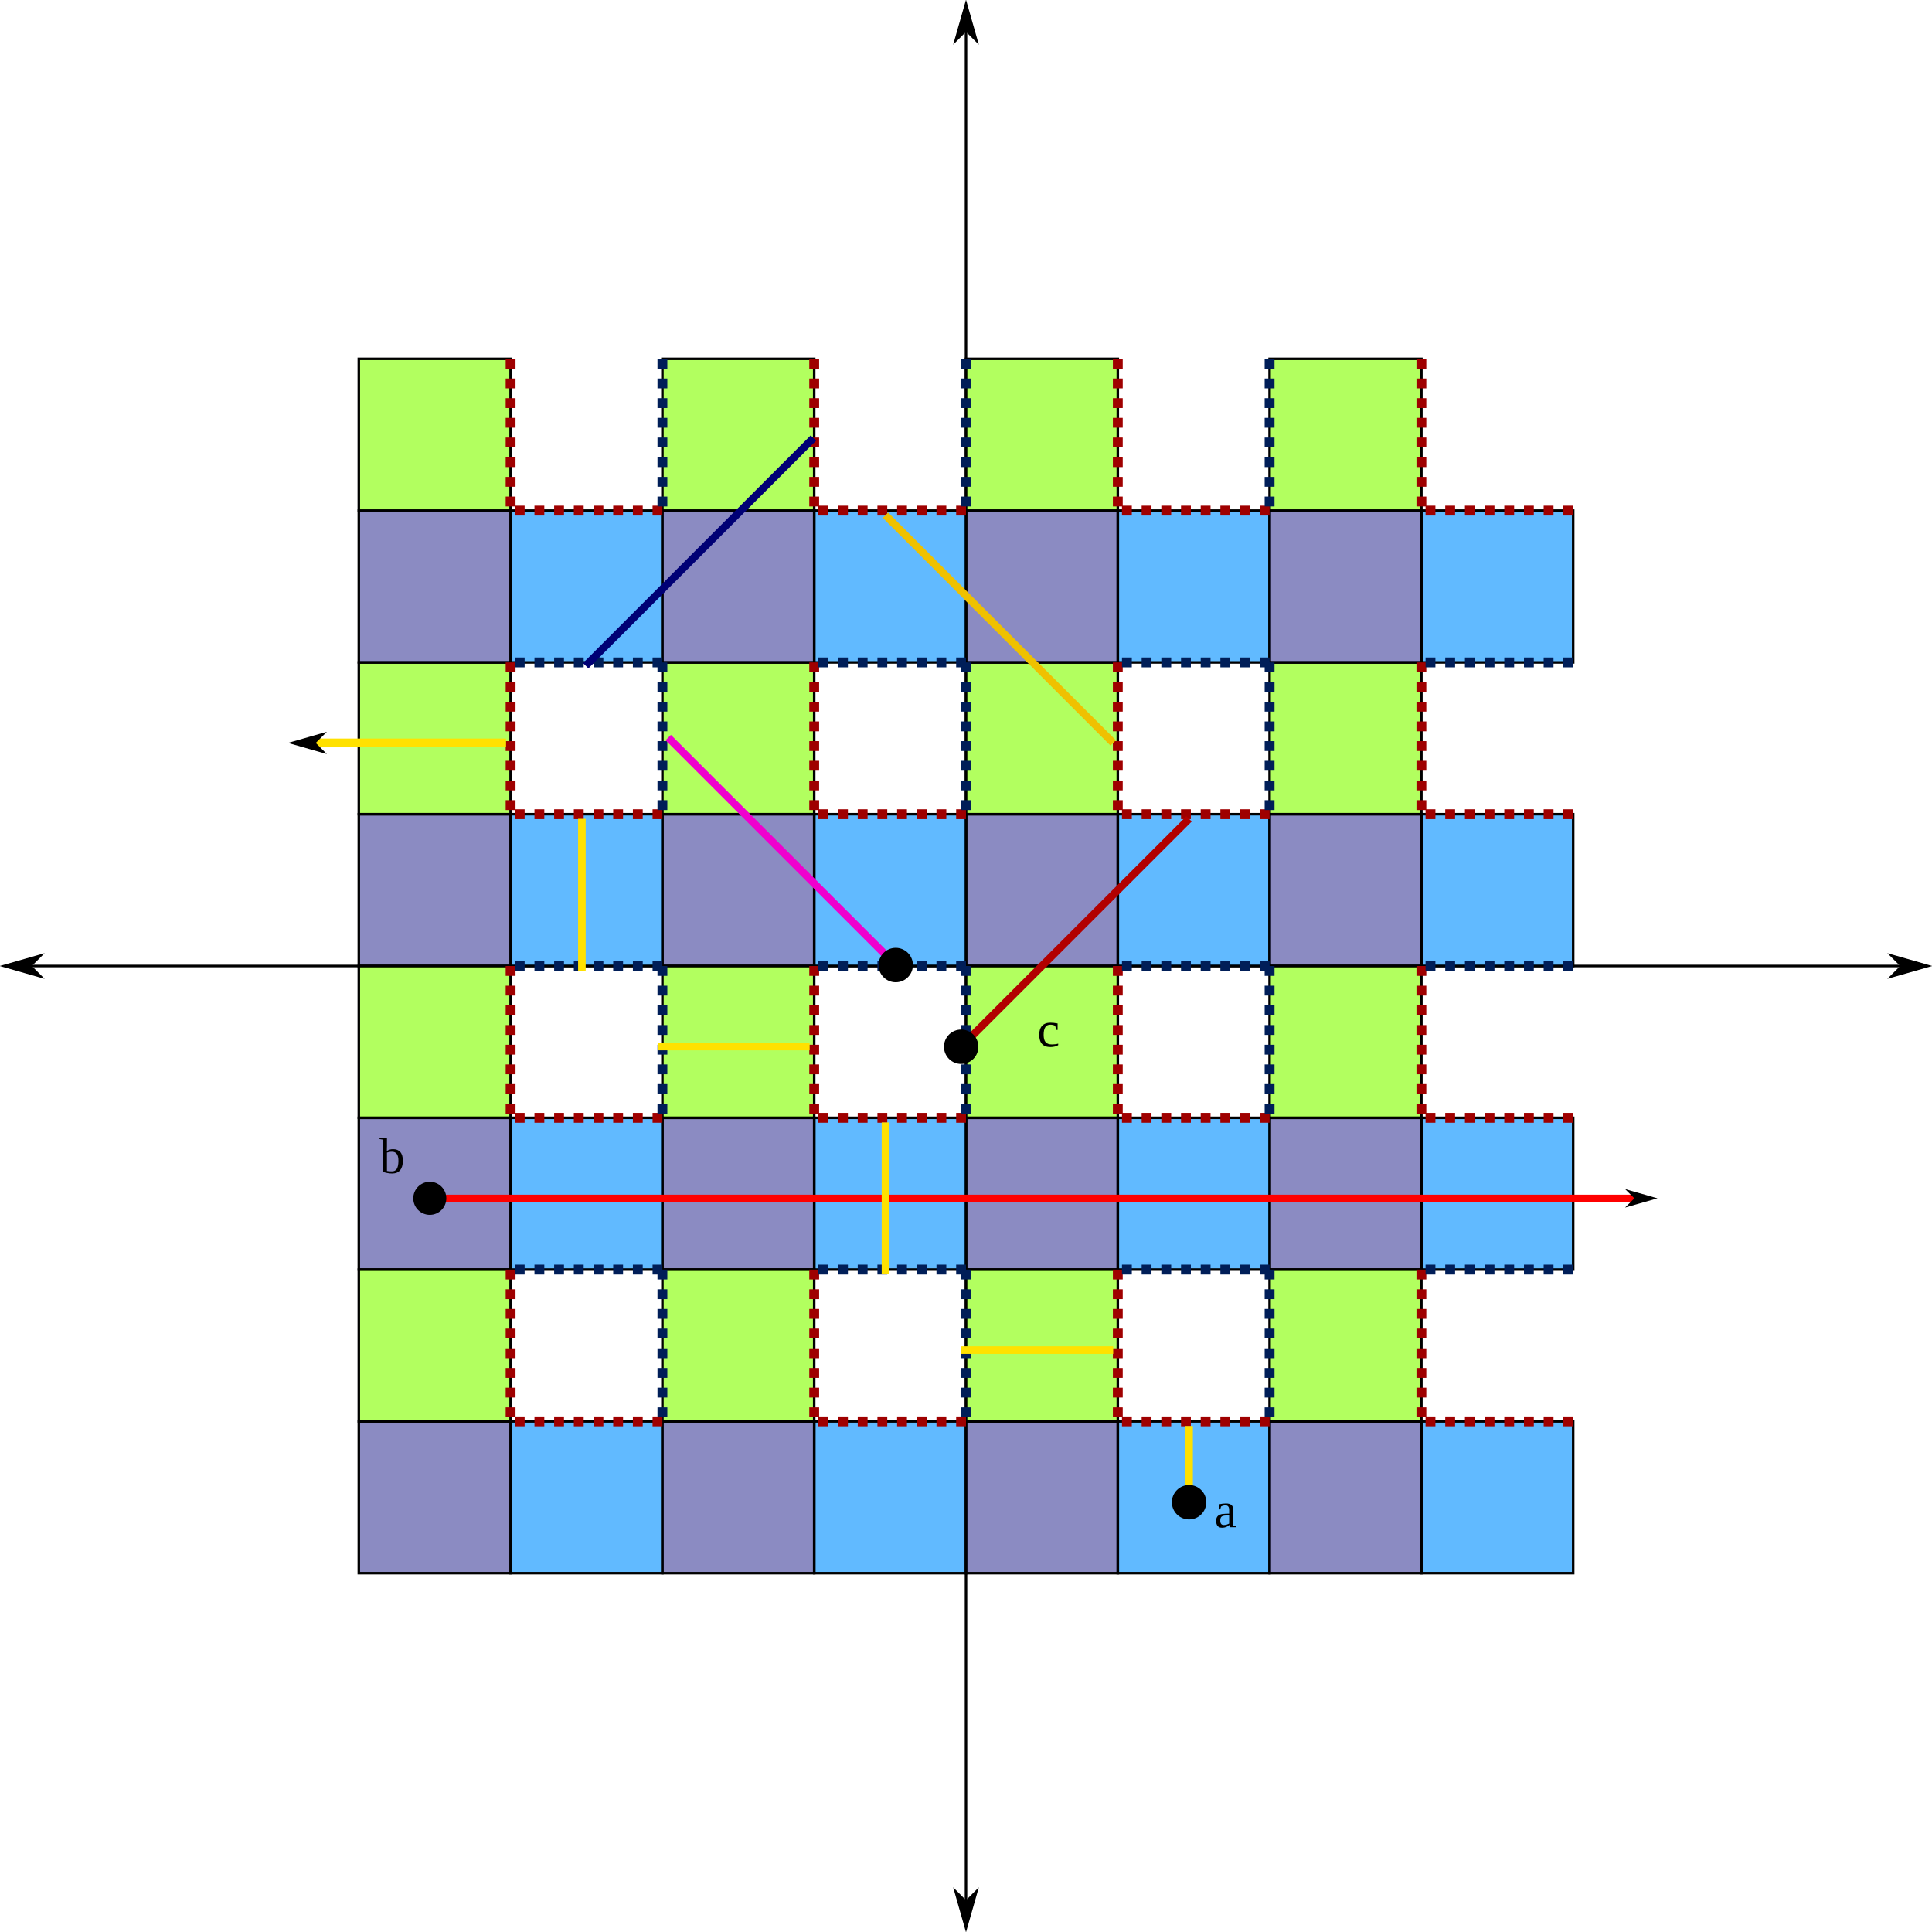
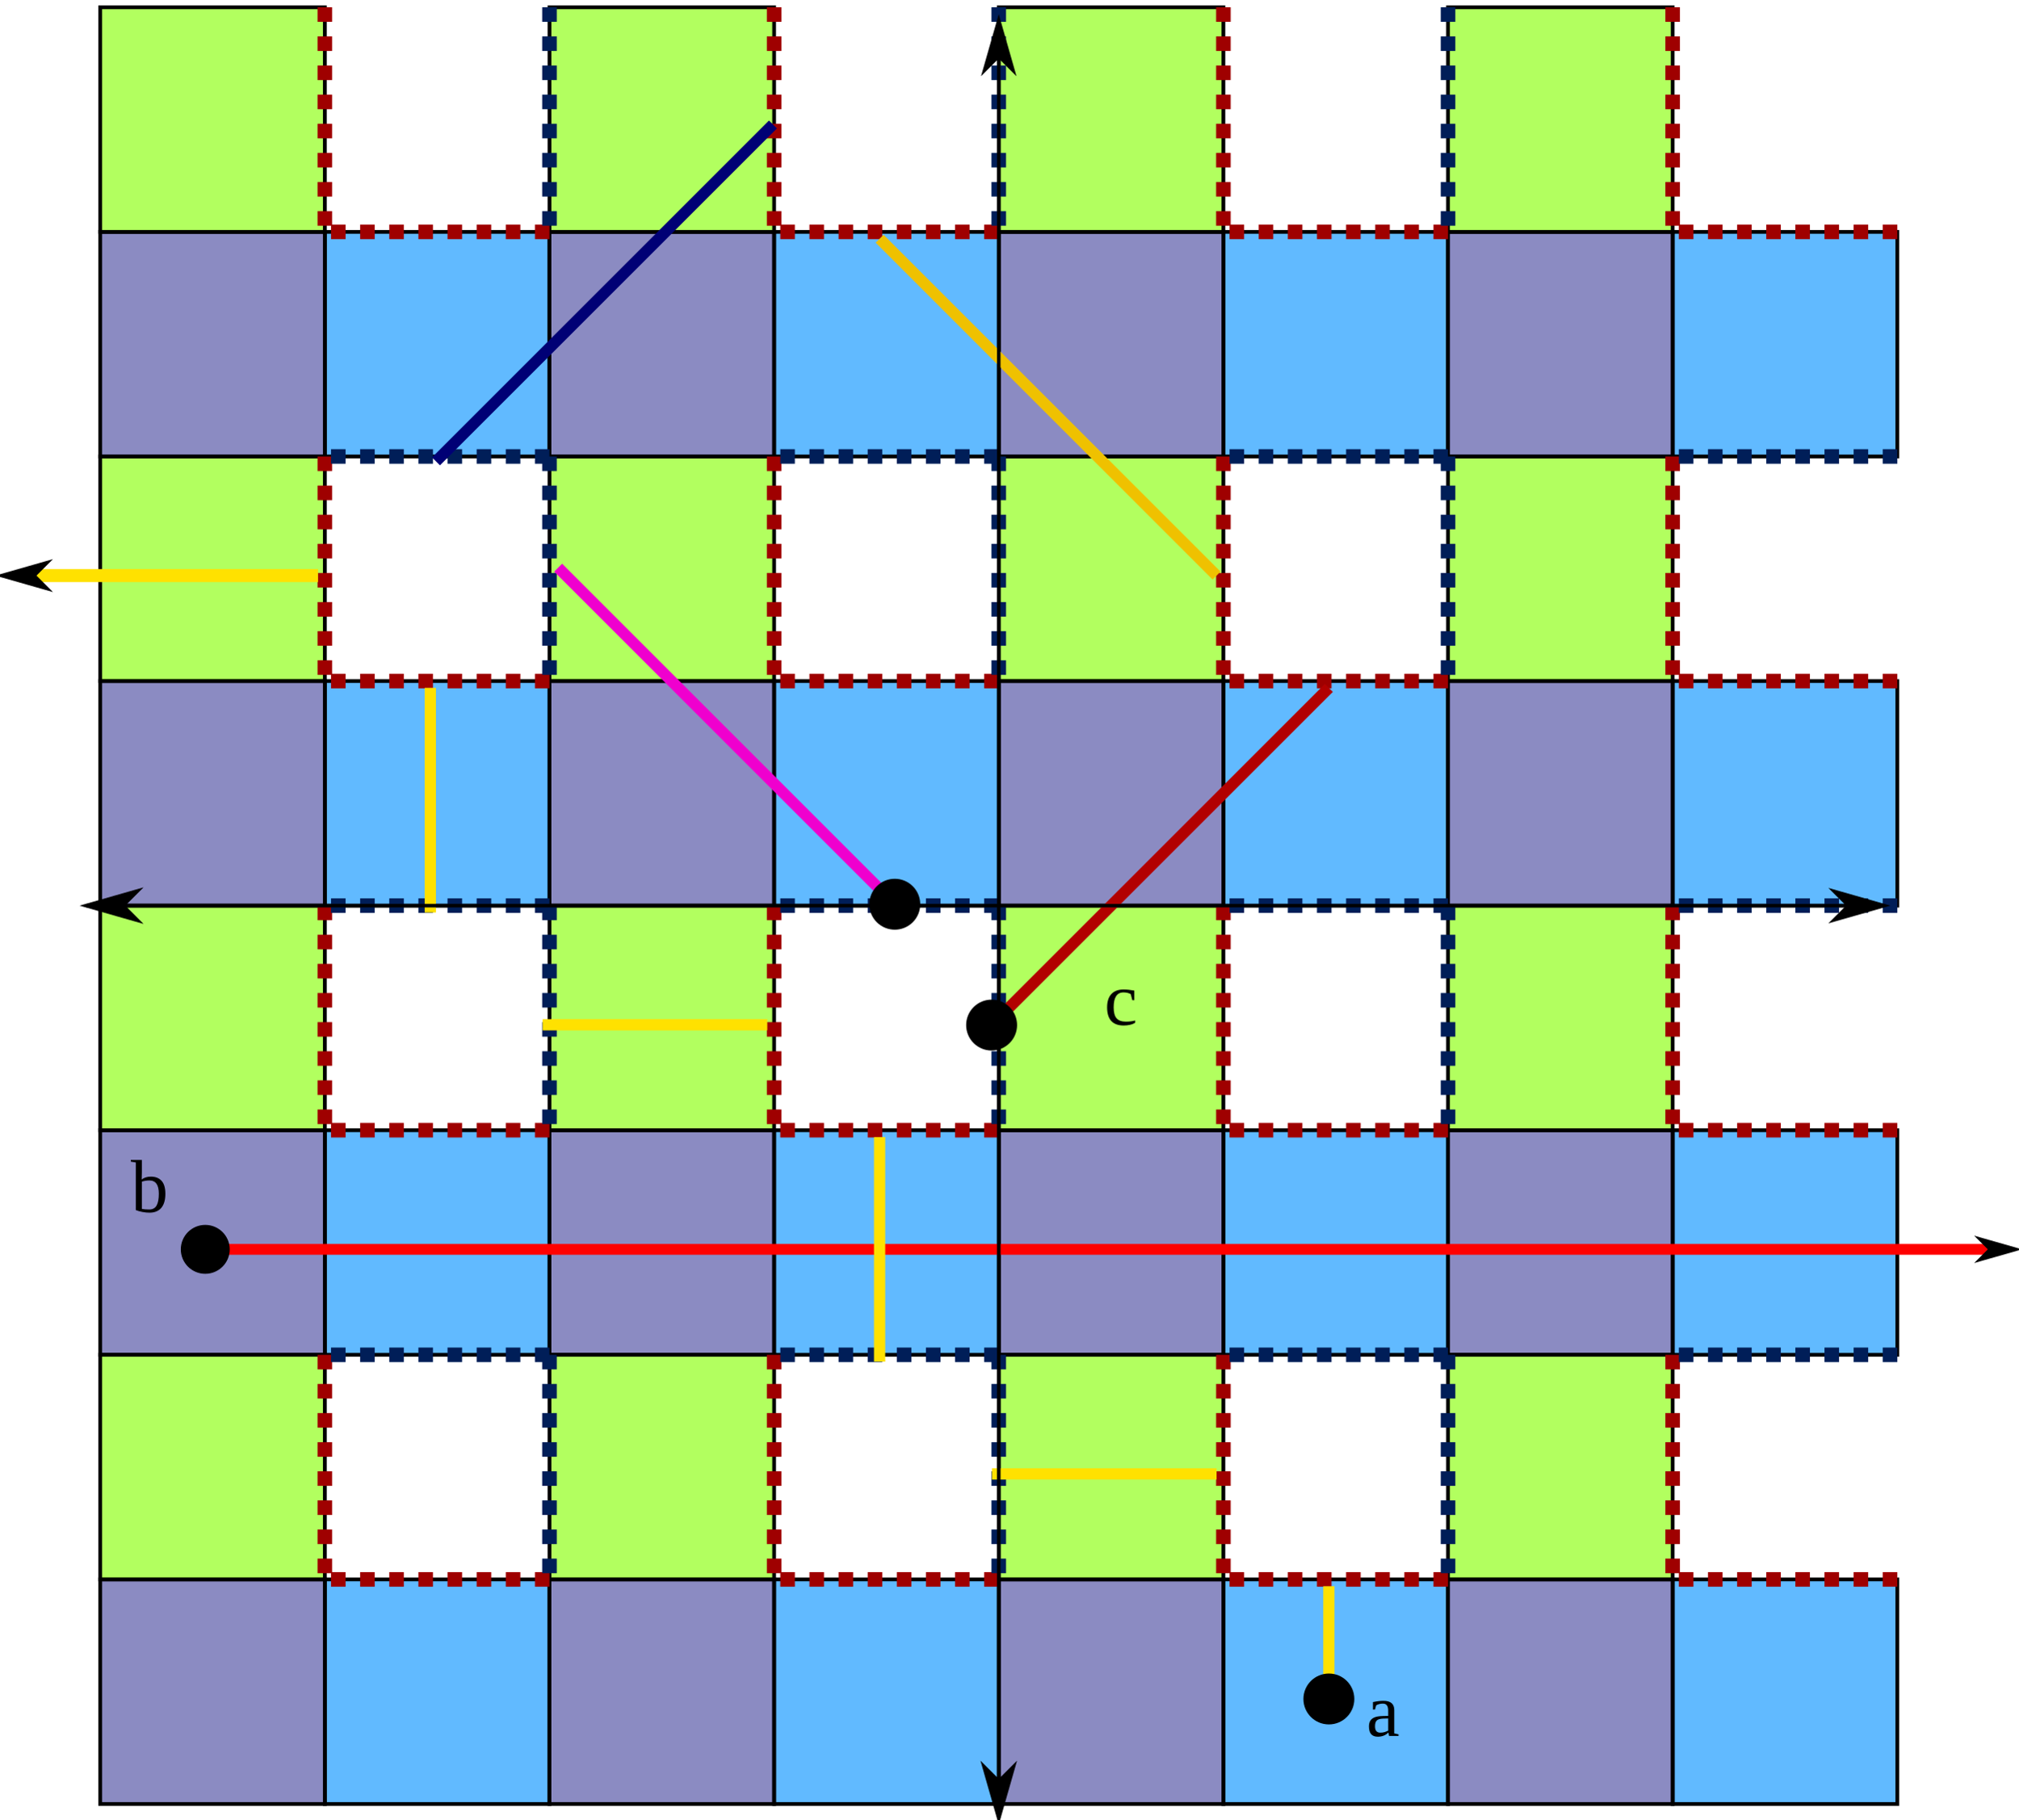
- <svg xmlns="http://www.w3.org/2000/svg" width="763.65" height="763.65" id="svg8580" version="1.1">
+ <svg xmlns="http://www.w3.org/2000/svg" width="539.044" height="486.076" id="svg8580" version="1.1">
  <defs id="defs8582">
-     <marker orient="auto" refY="0.0" refX="0.0" id="DotM" style="overflow:visible">
-       <path id="path6610" d="M -2.5,-1.0 C -2.5,1.76 -4.74,4.0 -7.5,4.0 C -10.26,4.0 -12.5,1.76 -12.5,-1.0 C -12.5,-3.76 -10.26,-6.0 -7.5,-6.0 C -4.74,-6.0 -2.5,-3.76 -2.5,-1.0 z " style="fill-rule:evenodd;stroke:#000000;stroke-width:1.0pt" transform="scale(0.4) translate(7.4, 1)" />
+     <marker orient="auto" refY="0" refX="0" id="DotM" style="overflow:visible">
+       <path id="path6610" d="m -2.5,-1 c 0,2.76 -2.24,5 -5,5 -2.76,0 -5,-2.24 -5,-5 0,-2.76 2.24,-5 5,-5 2.76,0 5,2.24 5,5 z" style="fill-rule:evenodd;stroke:#000000;stroke-width:1pt" transform="matrix(0.4,0,0,0.4,2.96,0.4)" />
    </marker>
-     <marker orient="auto" refY="0.0" refX="0.0" id="Arrow1Send" style="overflow:visible;">
-       <path id="path6561" d="M 0.0,0.0 L 5.0,-5.0 L -12.5,0.0 L 5.0,5.0 L 0.0,0.0 z " style="fill-rule:evenodd;stroke:#000000;stroke-width:1.0pt;" transform="scale(0.2) rotate(180) translate(6,0)" />
+     <marker orient="auto" refY="0" refX="0" id="Arrow1Send" style="overflow:visible">
+       <path id="path6561" d="M 0,0 5,-5 -12.5,0 5,5 0,0 z" style="fill-rule:evenodd;stroke:#000000;stroke-width:1pt" transform="matrix(-0.2,0,0,-0.2,-1.2,0)" />
    </marker>
    <marker orient="auto" refY="0" refX="0" id="Arrow1Lend" style="overflow:visible">
      <path id="path6549" d="M 0,0 5,-5 -12.5,0 5,5 0,0 z" style="fill-rule:evenodd;stroke:#000000;stroke-width:1pt" transform="matrix(-0.8,0,0,-0.8,-10,0)" />
    </marker>
    <marker orient="auto" refY="0" refX="0" id="marker8451" style="overflow:visible">
      <path id="path8453" d="M 0,0 5,-5 -12.5,0 5,5 0,0 z" style="fill-rule:evenodd;stroke:#000000;stroke-width:1pt" transform="matrix(-0.8,0,0,-0.8,-10,0)" />
    </marker>
    <marker orient="auto" refY="0" refX="0" id="marker8455" style="overflow:visible">
      <path id="path8457" d="M 0,0 5,-5 -12.5,0 5,5 0,0 z" style="fill-rule:evenodd;stroke:#000000;stroke-width:1pt" transform="matrix(-0.8,0,0,-0.8,-10,0)" />
    </marker>
    <marker orient="auto" refY="0" refX="0" id="marker8459" style="overflow:visible">
      <path id="path8461" d="M 0,0 5,-5 -12.5,0 5,5 0,0 z" style="fill-rule:evenodd;stroke:#000000;stroke-width:1pt" transform="matrix(-0.8,0,0,-0.8,-10,0)" />
    </marker>
  </defs>
-   <g id="layer1" transform="translate(-61.03216,-296.2515)">
-     <path style="fill:none;stroke:#000000;stroke-width:1px;stroke-linecap:butt;stroke-linejoin:miter;stroke-opacity:1;marker-end:url(#Arrow1Lend)" d="m 442.857,678.076 0,-380" id="path7621" />
-     <path id="path7813" d="m 442.857,678.076 380,0" style="fill:none;stroke:#000000;stroke-width:1px;stroke-linecap:butt;stroke-linejoin:miter;stroke-opacity:1;marker-end:url(#Arrow1Lend)" />
-     <path style="fill:none;stroke:#000000;stroke-width:1px;stroke-linecap:butt;stroke-linejoin:miter;stroke-opacity:1;marker-end:url(#Arrow1Lend)" d="m 442.857,678.076 0,380" id="path7815" />
-     <path style="fill:none;stroke:#000000;stroke-width:1px;stroke-linecap:butt;stroke-linejoin:miter;stroke-opacity:1;marker-end:url(#Arrow1Lend)" d="m 442.857,678.076 -380,0" id="path7817" />
+   <g id="layer1" transform="translate(-176.0958,-436.1315)">
    <path style="fill:#0090ff;fill-opacity:0.62;stroke:#000000;stroke-width:1px;stroke-linecap:butt;stroke-linejoin:miter;stroke-opacity:1" d="m 502.857,618.076 0,60 60,0 0,-60 z" id="path7819" />
    <path id="path7821" d="m 442.857,618.076 0,60 60,0 0,-60 z" style="fill:#3b3b99;fill-opacity:0.592;stroke:#000000;stroke-width:1px;stroke-linecap:butt;stroke-linejoin:miter;stroke-opacity:1" />
    <path style="fill:#85ff00;fill-opacity:0.627;stroke:#000000;stroke-width:1px;stroke-linecap:butt;stroke-linejoin:miter;stroke-opacity:1" d="m 442.857,558.076 0,60 60,0 0,-60 z" id="path7823" />
    <path id="path7825" d="m 622.857,618.076 0,60 60,0 0,-60 z" style="fill:#0090ff;fill-opacity:0.62;stroke:#000000;stroke-width:1px;stroke-linecap:butt;stroke-linejoin:miter;stroke-opacity:1" />
    <path style="fill:#3b3b99;fill-opacity:0.592;stroke:#000000;stroke-width:1px;stroke-linecap:butt;stroke-linejoin:miter;stroke-opacity:1" d="m 562.857,618.076 0,60 60,0 0,-60 z" id="path7827" />
    <path id="path7829" d="m 562.857,558.076 0,60 60,0 0,-60 z" style="fill:#85ff00;fill-opacity:0.627;stroke:#000000;stroke-width:1px;stroke-linecap:butt;stroke-linejoin:miter;stroke-opacity:1" />
    <path style="fill:#0090ff;fill-opacity:0.62;stroke:#000000;stroke-width:1px;stroke-linecap:butt;stroke-linejoin:miter;stroke-opacity:1" d="m 502.857,498.076 0,60 60,0 0,-60 z" id="path7831" />
    <path id="path7833" d="m 442.857,498.076 0,60 60,0 0,-60 z" style="fill:#3b3b99;fill-opacity:0.592;stroke:#000000;stroke-width:1px;stroke-linecap:butt;stroke-linejoin:miter;stroke-opacity:1" />
    <path style="fill:#85ff00;fill-opacity:0.627;stroke:#000000;stroke-width:1px;stroke-linecap:butt;stroke-linejoin:miter;stroke-opacity:1" d="m 442.857,438.076 0,60 60,0 0,-60 z" id="path7835" />
    <path id="path7837" d="m 382.857,618.076 0,60 60,0 0,-60 z" style="fill:#0090ff;fill-opacity:0.62;stroke:#000000;stroke-width:1px;stroke-linecap:butt;stroke-linejoin:miter;stroke-opacity:1" />
    <path style="fill:#3b3b99;fill-opacity:0.592;stroke:#000000;stroke-width:1px;stroke-linecap:butt;stroke-linejoin:miter;stroke-opacity:1" d="m 322.857,618.076 0,60 60,0 0,-60 z" id="path7839" />
    <path id="path7841" d="m 322.857,558.076 0,60 60,0 0,-60 z" style="fill:#85ff00;fill-opacity:0.627;stroke:#000000;stroke-width:1px;stroke-linecap:butt;stroke-linejoin:miter;stroke-opacity:1" />
    <path style="fill:#0090ff;fill-opacity:0.62;stroke:#000000;stroke-width:1px;stroke-linecap:butt;stroke-linejoin:miter;stroke-opacity:1" d="m 262.857,618.076 0,60 60,0 0,-60 z" id="path7843" />
    <path id="path7845" d="m 202.857,618.076 0,60 60,0 0,-60 z" style="fill:#3b3b99;fill-opacity:0.592;stroke:#000000;stroke-width:1px;stroke-linecap:butt;stroke-linejoin:miter;stroke-opacity:1" />
    <path style="fill:#85ff00;fill-opacity:0.627;stroke:#000000;stroke-width:1px;stroke-linecap:butt;stroke-linejoin:miter;stroke-opacity:1" d="m 202.857,558.076 0,60 60,0 0,-60 z" id="path7847" />
    <path id="path7849" d="m 262.857,498.076 0,60 60,0 0,-60 z" style="fill:#0090ff;fill-opacity:0.62;stroke:#000000;stroke-width:1px;stroke-linecap:butt;stroke-linejoin:miter;stroke-opacity:1" />
    <path style="fill:#3b3b99;fill-opacity:0.592;stroke:#000000;stroke-width:1px;stroke-linecap:butt;stroke-linejoin:miter;stroke-opacity:1" d="m 202.857,498.076 0,60 60,0 0,-60 z" id="path7851" />
    <path id="path7853" d="m 202.857,438.076 0,60 60,0 0,-60 z" style="fill:#85ff00;fill-opacity:0.627;stroke:#000000;stroke-width:1px;stroke-linecap:butt;stroke-linejoin:miter;stroke-opacity:1" />
    <path style="fill:#0090ff;fill-opacity:0.62;stroke:#000000;stroke-width:1px;stroke-linecap:butt;stroke-linejoin:miter;stroke-opacity:1" d="m 382.857,498.076 0,60 60,0 0,-60 z" id="path7855" />
    <path id="path7857" d="m 322.857,498.076 0,60 60,0 0,-60 z" style="fill:#3b3b99;fill-opacity:0.592;stroke:#000000;stroke-width:1px;stroke-linecap:butt;stroke-linejoin:miter;stroke-opacity:1" />
    <path style="fill:#85ff00;fill-opacity:0.627;stroke:#000000;stroke-width:1px;stroke-linecap:butt;stroke-linejoin:miter;stroke-opacity:1" d="m 322.857,438.076 0,60 60,0 0,-60 z" id="path7859" />
    <path id="path7861" d="m 622.857,498.076 0,60 60,0 0,-60 z" style="fill:#0090ff;fill-opacity:0.62;stroke:#000000;stroke-width:1px;stroke-linecap:butt;stroke-linejoin:miter;stroke-opacity:1" />
    <path style="fill:#3b3b99;fill-opacity:0.592;stroke:#000000;stroke-width:1px;stroke-linecap:butt;stroke-linejoin:miter;stroke-opacity:1" d="m 562.857,498.076 0,60 60,0 0,-60 z" id="path7863" />
    <path id="path7865" d="m 562.857,438.076 0,60 60,0 0,-60 z" style="fill:#85ff00;fill-opacity:0.627;stroke:#000000;stroke-width:1px;stroke-linecap:butt;stroke-linejoin:miter;stroke-opacity:1" />
    <path style="fill:#0090ff;fill-opacity:0.62;stroke:#000000;stroke-width:1px;stroke-linecap:butt;stroke-linejoin:miter;stroke-opacity:1" d="m 622.857,738.076 0,60 60,0 0,-60 z" id="path7867" />
    <path id="path7869" d="m 562.857,738.076 0,60 60,0 0,-60 z" style="fill:#3b3b99;fill-opacity:0.592;stroke:#000000;stroke-width:1px;stroke-linecap:butt;stroke-linejoin:miter;stroke-opacity:1" />
    <path style="fill:#85ff00;fill-opacity:0.627;stroke:#000000;stroke-width:1px;stroke-linecap:butt;stroke-linejoin:miter;stroke-opacity:1" d="m 562.857,678.076 0,60 60,0 0,-60 z" id="path7871" />
    <path id="path7879" d="m 502.857,738.076 0,60 60,0 0,-60 z" style="fill:#0090ff;fill-opacity:0.62;stroke:#000000;stroke-width:1px;stroke-linecap:butt;stroke-linejoin:miter;stroke-opacity:1" />
    <path style="fill:#3b3b99;fill-opacity:0.592;stroke:#000000;stroke-width:1px;stroke-linecap:butt;stroke-linejoin:miter;stroke-opacity:1" d="m 442.857,738.076 0,60 60,0 0,-60 z" id="path7881" />
    <path id="path7883" d="m 442.857,678.076 0,60 60,0 0,-60 z" style="fill:#85ff00;fill-opacity:0.627;stroke:#000000;stroke-width:1px;stroke-linecap:butt;stroke-linejoin:miter;stroke-opacity:1" />
    <path style="fill:#0090ff;fill-opacity:0.62;stroke:#000000;stroke-width:1px;stroke-linecap:butt;stroke-linejoin:miter;stroke-opacity:1" d="m 382.857,738.076 0,60 60,0 0,-60 z" id="path7885" />
    <path id="path7887" d="m 322.857,738.076 0,60 60,0 0,-60 z" style="fill:#3b3b99;fill-opacity:0.592;stroke:#000000;stroke-width:1px;stroke-linecap:butt;stroke-linejoin:miter;stroke-opacity:1" />
    <path style="fill:#85ff00;fill-opacity:0.627;stroke:#000000;stroke-width:1px;stroke-linecap:butt;stroke-linejoin:miter;stroke-opacity:1" d="m 322.857,678.076 0,60 60,0 0,-60 z" id="path7889" />
    <path id="path7891" d="m 262.857,738.076 0,60 60,0 0,-60 z" style="fill:#0090ff;fill-opacity:0.62;stroke:#000000;stroke-width:1px;stroke-linecap:butt;stroke-linejoin:miter;stroke-opacity:1" />
    <path style="fill:#3b3b99;fill-opacity:0.592;stroke:#000000;stroke-width:1px;stroke-linecap:butt;stroke-linejoin:miter;stroke-opacity:1" d="m 202.857,738.076 0,60 60,0 0,-60 z" id="path7893" />
    <path id="path7895" d="m 202.857,678.076 0,60 60,0 0,-60 z" style="fill:#85ff00;fill-opacity:0.627;stroke:#000000;stroke-width:1px;stroke-linecap:butt;stroke-linejoin:miter;stroke-opacity:1" />
    <path style="fill:#0090ff;fill-opacity:0.62;stroke:#000000;stroke-width:1px;stroke-linecap:butt;stroke-linejoin:miter;stroke-opacity:1" d="m 262.857,858.076 0,60 60,0 0,-60 z" id="path7897" />
    <path id="path7899" d="m 202.857,858.076 0,60 60,0 0,-60 z" style="fill:#3b3b99;fill-opacity:0.592;stroke:#000000;stroke-width:1px;stroke-linecap:butt;stroke-linejoin:miter;stroke-opacity:1" />
    <path style="fill:#85ff00;fill-opacity:0.627;stroke:#000000;stroke-width:1px;stroke-linecap:butt;stroke-linejoin:miter;stroke-opacity:1" d="m 202.857,798.076 0,60 60,0 0,-60 z" id="path7901" />
    <path id="path7903" d="m 382.857,858.076 0,60 60,0 0,-60 z" style="fill:#0090ff;fill-opacity:0.62;stroke:#000000;stroke-width:1px;stroke-linecap:butt;stroke-linejoin:miter;stroke-opacity:1" />
    <path style="fill:#3b3b99;fill-opacity:0.592;stroke:#000000;stroke-width:1px;stroke-linecap:butt;stroke-linejoin:miter;stroke-opacity:1" d="m 322.857,858.076 0,60 60,0 0,-60 z" id="path7905" />
    <path id="path7907" d="m 322.857,798.076 0,60 60,0 0,-60 z" style="fill:#85ff00;fill-opacity:0.627;stroke:#000000;stroke-width:1px;stroke-linecap:butt;stroke-linejoin:miter;stroke-opacity:1" />
    <path style="fill:#0090ff;fill-opacity:0.62;stroke:#000000;stroke-width:1px;stroke-linecap:butt;stroke-linejoin:miter;stroke-opacity:1" d="m 502.857,858.076 0,60 60,0 0,-60 z" id="path7909" />
    <path id="path7911" d="m 442.857,858.076 0,60 60,0 0,-60 z" style="fill:#3b3b99;fill-opacity:0.592;stroke:#000000;stroke-width:1px;stroke-linecap:butt;stroke-linejoin:miter;stroke-opacity:1" />
    <path style="fill:#85ff00;fill-opacity:0.627;stroke:#000000;stroke-width:1px;stroke-linecap:butt;stroke-linejoin:miter;stroke-opacity:1" d="m 442.857,798.076 0,60 60,0 0,-60 z" id="path7913" />
    <path id="path7915" d="m 622.857,858.076 0,60 60,0 0,-60 z" style="fill:#0090ff;fill-opacity:0.62;stroke:#000000;stroke-width:1px;stroke-linecap:butt;stroke-linejoin:miter;stroke-opacity:1" />
    <path style="fill:#3b3b99;fill-opacity:0.592;stroke:#000000;stroke-width:1px;stroke-linecap:butt;stroke-linejoin:miter;stroke-opacity:1" d="m 562.857,858.076 0,60 60,0 0,-60 z" id="path7917" />
    <path id="path7919" d="m 562.857,798.076 0,60 60,0 0,-60 z" style="fill:#85ff00;fill-opacity:0.627;stroke:#000000;stroke-width:1px;stroke-linecap:butt;stroke-linejoin:miter;stroke-opacity:1" />
    <path style="fill:none;stroke:#9f0000;stroke-width:3.89;stroke-linecap:butt;stroke-linejoin:miter;stroke-miterlimit:4;stroke-opacity:1;stroke-dasharray:3.89, 3.89;stroke-dashoffset:0" d="m 502.857,558.076 0,60" id="path8297" />
    <path id="path8299" d="m 622.857,558.076 0,60" style="fill:none;stroke:#9f0000;stroke-width:3.89;stroke-linecap:butt;stroke-linejoin:miter;stroke-miterlimit:4;stroke-opacity:1;stroke-dasharray:3.89, 3.89;stroke-dashoffset:0" />
    <path style="fill:none;stroke:#9f0000;stroke-width:3.89;stroke-linecap:butt;stroke-linejoin:miter;stroke-miterlimit:4;stroke-opacity:1;stroke-dasharray:3.89, 3.89;stroke-dashoffset:0" d="m 382.857,558.076 0,60" id="path8301" />
    <path id="path8303" d="m 262.857,558.076 0,60" style="fill:none;stroke:#9f0000;stroke-width:3.89;stroke-linecap:butt;stroke-linejoin:miter;stroke-miterlimit:4;stroke-opacity:1;stroke-dasharray:3.89, 3.89;stroke-dashoffset:0" />
    <path style="fill:none;stroke:#9f0000;stroke-width:3.89;stroke-linecap:butt;stroke-linejoin:miter;stroke-miterlimit:4;stroke-opacity:1;stroke-dasharray:3.89, 3.89;stroke-dashoffset:0" d="m 262.857,438.076 0,60" id="path8305" />
    <path id="path8307" d="m 382.857,438.076 0,60" style="fill:none;stroke:#9f0000;stroke-width:3.89;stroke-linecap:butt;stroke-linejoin:miter;stroke-miterlimit:4;stroke-opacity:1;stroke-dasharray:3.89, 3.89;stroke-dashoffset:0" />
    <path style="fill:none;stroke:#9f0000;stroke-width:3.89;stroke-linecap:butt;stroke-linejoin:miter;stroke-miterlimit:4;stroke-opacity:1;stroke-dasharray:3.89, 3.89;stroke-dashoffset:0" d="m 502.857,438.076 0,60" id="path8309" />
    <path id="path8311" d="m 622.857,438.076 0,60" style="fill:none;stroke:#9f0000;stroke-width:3.89;stroke-linecap:butt;stroke-linejoin:miter;stroke-miterlimit:4;stroke-opacity:1;stroke-dasharray:3.89, 3.89;stroke-dashoffset:0" />
    <path style="fill:none;stroke:#9f0000;stroke-width:3.89;stroke-linecap:butt;stroke-linejoin:miter;stroke-miterlimit:4;stroke-opacity:1;stroke-dasharray:3.89, 3.89;stroke-dashoffset:0" d="m 502.857,678.076 0,60" id="path8313" />
    <path id="path8315" d="m 622.857,678.076 0,60" style="fill:none;stroke:#9f0000;stroke-width:3.89;stroke-linecap:butt;stroke-linejoin:miter;stroke-miterlimit:4;stroke-opacity:1;stroke-dasharray:3.89, 3.89;stroke-dashoffset:0" />
    <path style="fill:none;stroke:#9f0000;stroke-width:3.89;stroke-linecap:butt;stroke-linejoin:miter;stroke-miterlimit:4;stroke-opacity:1;stroke-dasharray:3.89, 3.89;stroke-dashoffset:0" d="m 382.857,678.076 0,60" id="path8317" />
    <path id="path8319" d="m 262.857,678.076 0,60" style="fill:none;stroke:#9f0000;stroke-width:3.89;stroke-linecap:butt;stroke-linejoin:miter;stroke-miterlimit:4;stroke-opacity:1;stroke-dasharray:3.89, 3.89;stroke-dashoffset:0" />
    <path style="fill:none;stroke:#9f0000;stroke-width:3.89;stroke-linecap:butt;stroke-linejoin:miter;stroke-miterlimit:4;stroke-opacity:1;stroke-dasharray:3.89, 3.89;stroke-dashoffset:0" d="m 262.857,798.076 0,60" id="path8321" />
    <path id="path8323" d="m 382.857,798.076 0,60" style="fill:none;stroke:#9f0000;stroke-width:3.89;stroke-linecap:butt;stroke-linejoin:miter;stroke-miterlimit:4;stroke-opacity:1;stroke-dasharray:3.89, 3.89;stroke-dashoffset:0" />
    <path style="fill:none;stroke:#9f0000;stroke-width:3.89;stroke-linecap:butt;stroke-linejoin:miter;stroke-miterlimit:4;stroke-opacity:1;stroke-dasharray:3.89, 3.89;stroke-dashoffset:0" d="m 502.857,798.076 0,60" id="path8325" />
    <path id="path8327" d="m 622.857,798.076 0,60" style="fill:none;stroke:#9f0000;stroke-width:3.89;stroke-linecap:butt;stroke-linejoin:miter;stroke-miterlimit:4;stroke-opacity:1;stroke-dasharray:3.89, 3.89;stroke-dashoffset:0" />
    <path style="fill:none;stroke:#9f0000;stroke-width:3.89;stroke-linecap:butt;stroke-linejoin:miter;stroke-miterlimit:4;stroke-opacity:1;stroke-dasharray:3.89, 3.89;stroke-dashoffset:0" d="m 322.857,618.076 -60,0" id="path8329" />
    <path id="path8331" d="m 322.857,738.076 -60,0" style="fill:none;stroke:#9f0000;stroke-width:3.89;stroke-linecap:butt;stroke-linejoin:miter;stroke-miterlimit:4;stroke-opacity:1;stroke-dasharray:3.89, 3.89;stroke-dashoffset:0" />
    <path style="fill:none;stroke:#9f0000;stroke-width:3.89;stroke-linecap:butt;stroke-linejoin:miter;stroke-miterlimit:4;stroke-opacity:1;stroke-dasharray:3.89, 3.89;stroke-dashoffset:0" d="m 322.857,858.076 -60,0" id="path8333" />
    <path id="path8335" d="m 442.857,858.076 -60,0" style="fill:none;stroke:#9f0000;stroke-width:3.89;stroke-linecap:butt;stroke-linejoin:miter;stroke-miterlimit:4;stroke-opacity:1;stroke-dasharray:3.89, 3.89;stroke-dashoffset:0" />
    <path style="fill:none;stroke:#9f0000;stroke-width:3.89;stroke-linecap:butt;stroke-linejoin:miter;stroke-miterlimit:4;stroke-opacity:1;stroke-dasharray:3.89, 3.89;stroke-dashoffset:0" d="m 562.857,858.076 -60,0" id="path8337" />
    <path id="path8339" d="m 682.857,858.076 -60,0" style="fill:none;stroke:#9f0000;stroke-width:3.89;stroke-linecap:butt;stroke-linejoin:miter;stroke-miterlimit:4;stroke-opacity:1;stroke-dasharray:3.89, 3.89;stroke-dashoffset:0" />
    <path style="fill:none;stroke:#9f0000;stroke-width:3.89;stroke-linecap:butt;stroke-linejoin:miter;stroke-miterlimit:4;stroke-opacity:1;stroke-dasharray:3.89, 3.89;stroke-dashoffset:0" d="m 682.857,738.076 -60,0" id="path8341" />
    <path id="path8343" d="m 562.857,738.076 -60,0" style="fill:none;stroke:#9f0000;stroke-width:3.89;stroke-linecap:butt;stroke-linejoin:miter;stroke-miterlimit:4;stroke-opacity:1;stroke-dasharray:3.89, 3.89;stroke-dashoffset:0" />
    <path style="fill:none;stroke:#9f0000;stroke-width:3.89;stroke-linecap:butt;stroke-linejoin:miter;stroke-miterlimit:4;stroke-opacity:1;stroke-dasharray:3.89, 3.89;stroke-dashoffset:0" d="m 442.857,738.076 -60,0" id="path8345" />
    <path id="path8347" d="m 442.857,618.076 -60,0" style="fill:none;stroke:#9f0000;stroke-width:3.89;stroke-linecap:butt;stroke-linejoin:miter;stroke-miterlimit:4;stroke-opacity:1;stroke-dasharray:3.89, 3.89;stroke-dashoffset:0" />
    <path style="fill:none;stroke:#9f0000;stroke-width:3.89;stroke-linecap:butt;stroke-linejoin:miter;stroke-miterlimit:4;stroke-opacity:1;stroke-dasharray:3.89, 3.89;stroke-dashoffset:0" d="m 562.857,618.076 -60,0" id="path8349" />
    <path id="path8351" d="m 682.857,618.076 -60,0" style="fill:none;stroke:#9f0000;stroke-width:3.89;stroke-linecap:butt;stroke-linejoin:miter;stroke-miterlimit:4;stroke-opacity:1;stroke-dasharray:3.89, 3.89;stroke-dashoffset:0" />
    <path style="fill:none;stroke:#9f0000;stroke-width:3.89;stroke-linecap:butt;stroke-linejoin:miter;stroke-miterlimit:4;stroke-opacity:1;stroke-dasharray:3.89, 3.89;stroke-dashoffset:0" d="m 682.857,498.076 -60,0" id="path8353" />
    <path id="path8355" d="m 562.857,498.076 -60,0" style="fill:none;stroke:#9f0000;stroke-width:3.89;stroke-linecap:butt;stroke-linejoin:miter;stroke-miterlimit:4;stroke-opacity:1;stroke-dasharray:3.89, 3.89;stroke-dashoffset:0" />
    <path style="fill:none;stroke:#9f0000;stroke-width:3.89;stroke-linecap:butt;stroke-linejoin:miter;stroke-miterlimit:4;stroke-opacity:1;stroke-dasharray:3.89, 3.89;stroke-dashoffset:0" d="m 442.857,498.076 -60,0" id="path8357" />
    <path id="path8359" d="m 322.857,498.076 -60,0" style="fill:none;stroke:#9f0000;stroke-width:3.89;stroke-linecap:butt;stroke-linejoin:miter;stroke-miterlimit:4;stroke-opacity:1;stroke-dasharray:3.89, 3.89;stroke-dashoffset:0" />
    <g id="g8369" transform="translate(-818.7117,719.6653)">
      <path id="path8371" d="m 1141.569,-161.589 -60,0" style="fill:none;stroke:#001e58;stroke-width:3.89;stroke-linecap:butt;stroke-linejoin:miter;stroke-miterlimit:4;stroke-opacity:1;stroke-dasharray:3.89, 3.89;stroke-dashoffset:0" />
      <path id="path8373" d="m 1141.569,-161.589 0,60" style="fill:none;stroke:#001e58;stroke-width:3.89;stroke-linecap:butt;stroke-linejoin:miter;stroke-miterlimit:4;stroke-opacity:1;stroke-dasharray:3.89, 3.89;stroke-dashoffset:0" />
    </g>
    <g transform="translate(-698.7117,719.6653)" id="g8375">
      <path style="fill:none;stroke:#001e58;stroke-width:3.89;stroke-linecap:butt;stroke-linejoin:miter;stroke-miterlimit:4;stroke-opacity:1;stroke-dasharray:3.89, 3.89;stroke-dashoffset:0" d="m 1141.569,-161.589 -60,0" id="path8377" />
      <path style="fill:none;stroke:#001e58;stroke-width:3.89;stroke-linecap:butt;stroke-linejoin:miter;stroke-miterlimit:4;stroke-opacity:1;stroke-dasharray:3.89, 3.89;stroke-dashoffset:0" d="m 1141.569,-161.589 0,60" id="path8379" />
    </g>
    <g id="g8381" transform="translate(-578.7117,719.6653)">
      <path id="path8383" d="m 1141.569,-161.589 -60,0" style="fill:none;stroke:#001e58;stroke-width:3.89;stroke-linecap:butt;stroke-linejoin:miter;stroke-miterlimit:4;stroke-opacity:1;stroke-dasharray:3.89, 3.89;stroke-dashoffset:0" />
      <path id="path8385" d="m 1141.569,-161.589 0,60" style="fill:none;stroke:#001e58;stroke-width:3.89;stroke-linecap:butt;stroke-linejoin:miter;stroke-miterlimit:4;stroke-opacity:1;stroke-dasharray:3.89, 3.89;stroke-dashoffset:0" />
    </g>
    <g transform="translate(-578.7117,839.6653)" id="g8387">
      <path style="fill:none;stroke:#001e58;stroke-width:3.89;stroke-linecap:butt;stroke-linejoin:miter;stroke-miterlimit:4;stroke-opacity:1;stroke-dasharray:3.89, 3.89;stroke-dashoffset:0" d="m 1141.569,-161.589 -60,0" id="path8389" />
      <path style="fill:none;stroke:#001e58;stroke-width:3.89;stroke-linecap:butt;stroke-linejoin:miter;stroke-miterlimit:4;stroke-opacity:1;stroke-dasharray:3.89, 3.89;stroke-dashoffset:0" d="m 1141.569,-161.589 0,60" id="path8391" />
    </g>
    <g id="g8393" transform="translate(-698.7117,839.6653)">
      <path id="path8395" d="m 1141.569,-161.589 -60,0" style="fill:none;stroke:#001e58;stroke-width:3.89;stroke-linecap:butt;stroke-linejoin:miter;stroke-miterlimit:4;stroke-opacity:1;stroke-dasharray:3.89, 3.89;stroke-dashoffset:0" />
      <path id="path8397" d="m 1141.569,-161.589 0,60" style="fill:none;stroke:#001e58;stroke-width:3.89;stroke-linecap:butt;stroke-linejoin:miter;stroke-miterlimit:4;stroke-opacity:1;stroke-dasharray:3.89, 3.89;stroke-dashoffset:0" />
    </g>
    <g transform="translate(-818.7117,839.6653)" id="g8399">
      <path style="fill:none;stroke:#001e58;stroke-width:3.89;stroke-linecap:butt;stroke-linejoin:miter;stroke-miterlimit:4;stroke-opacity:1;stroke-dasharray:3.89, 3.89;stroke-dashoffset:0" d="m 1141.569,-161.589 -60,0" id="path8401" />
      <path style="fill:none;stroke:#001e58;stroke-width:3.89;stroke-linecap:butt;stroke-linejoin:miter;stroke-miterlimit:4;stroke-opacity:1;stroke-dasharray:3.89, 3.89;stroke-dashoffset:0" d="m 1141.569,-161.589 0,60" id="path8403" />
    </g>
    <g id="g8405" transform="translate(-818.7117,959.6653)">
      <path id="path8407" d="m 1141.569,-161.589 -60,0" style="fill:none;stroke:#001e58;stroke-width:3.89;stroke-linecap:butt;stroke-linejoin:miter;stroke-miterlimit:4;stroke-opacity:1;stroke-dasharray:3.89, 3.89;stroke-dashoffset:0" />
      <path id="path8409" d="m 1141.569,-161.589 0,60" style="fill:none;stroke:#001e58;stroke-width:3.89;stroke-linecap:butt;stroke-linejoin:miter;stroke-miterlimit:4;stroke-opacity:1;stroke-dasharray:3.89, 3.89;stroke-dashoffset:0" />
    </g>
    <g transform="translate(-698.7117,959.6653)" id="g8411">
      <path style="fill:none;stroke:#001e58;stroke-width:3.89;stroke-linecap:butt;stroke-linejoin:miter;stroke-miterlimit:4;stroke-opacity:1;stroke-dasharray:3.89, 3.89;stroke-dashoffset:0" d="m 1141.569,-161.589 -60,0" id="path8413" />
      <path style="fill:none;stroke:#001e58;stroke-width:3.89;stroke-linecap:butt;stroke-linejoin:miter;stroke-miterlimit:4;stroke-opacity:1;stroke-dasharray:3.89, 3.89;stroke-dashoffset:0" d="m 1141.569,-161.589 0,60" id="path8415" />
    </g>
    <g id="g8417" transform="translate(-578.7117,959.6653)">
      <path id="path8419" d="m 1141.569,-161.589 -60,0" style="fill:none;stroke:#001e58;stroke-width:3.89;stroke-linecap:butt;stroke-linejoin:miter;stroke-miterlimit:4;stroke-opacity:1;stroke-dasharray:3.89, 3.89;stroke-dashoffset:0" />
      <path id="path8421" d="m 1141.569,-161.589 0,60" style="fill:none;stroke:#001e58;stroke-width:3.89;stroke-linecap:butt;stroke-linejoin:miter;stroke-miterlimit:4;stroke-opacity:1;stroke-dasharray:3.89, 3.89;stroke-dashoffset:0" />
    </g>
    <path id="path8425" d="m 562.857,438.076 0,60" style="fill:none;stroke:#001e58;stroke-width:3.89;stroke-linecap:butt;stroke-linejoin:miter;stroke-miterlimit:4;stroke-opacity:1;stroke-dasharray:3.89, 3.89;stroke-dashoffset:0" />
    <path style="fill:none;stroke:#001e58;stroke-width:3.89;stroke-linecap:butt;stroke-linejoin:miter;stroke-miterlimit:4;stroke-opacity:1;stroke-dasharray:3.89, 3.89;stroke-dashoffset:0" d="m 442.857,438.076 0,60" id="path8427" />
    <path id="path8429" d="m 322.857,438.076 0,60" style="fill:none;stroke:#001e58;stroke-width:3.89;stroke-linecap:butt;stroke-linejoin:miter;stroke-miterlimit:4;stroke-opacity:1;stroke-dasharray:3.89, 3.89;stroke-dashoffset:0" />
    <path style="fill:none;stroke:#001e58;stroke-width:3.89;stroke-linecap:butt;stroke-linejoin:miter;stroke-miterlimit:4;stroke-opacity:1;stroke-dasharray:3.89, 3.89;stroke-dashoffset:0" d="m 682.857,558.076 -60,0" id="path8433" />
    <path id="path8435" d="m 682.857,678.076 -60,0" style="fill:none;stroke:#001e58;stroke-width:3.89;stroke-linecap:butt;stroke-linejoin:miter;stroke-miterlimit:4;stroke-opacity:1;stroke-dasharray:3.89, 3.89;stroke-dashoffset:0" />
    <path style="fill:none;stroke:#001e58;stroke-width:3.89;stroke-linecap:butt;stroke-linejoin:miter;stroke-miterlimit:4;stroke-opacity:1;stroke-dasharray:3.89, 3.89;stroke-dashoffset:0" d="m 682.857,798.076 -60,0" id="path8437" />
-     <path style="fill:none;stroke:#b20000;stroke-width:3;stroke-linecap:butt;stroke-linejoin:miter;stroke-opacity:1;stroke-miterlimit:4;stroke-dasharray:none;marker-start:url(#DotM)" d="m 380,413.65 90,-90" id="path8864" transform="translate(61.03216,296.2515)" />
+     <path style="fill:none;stroke:#b20000;stroke-width:3;stroke-linecap:butt;stroke-linejoin:miter;stroke-miterlimit:4;stroke-opacity:1;stroke-dasharray:none;marker-start:url(#DotM)" d="m 380,413.65 90,-90" id="path8864" transform="translate(61.03216,296.2515)" />
    <path id="path9398" d="m 382.54,469.389 -90,90" style="fill:none;stroke:#000075;stroke-width:3;stroke-linecap:butt;stroke-linejoin:miter;stroke-miterlimit:4;stroke-opacity:1;stroke-dasharray:none" />
-     <path style="fill:none;stroke:#efc100;stroke-width:3;stroke-linecap:butt;stroke-linejoin:miter;stroke-opacity:1;stroke-miterlimit:4;stroke-dasharray:none" d="m 440,293.65 -90,-90" id="path9400" transform="translate(61.03216,296.2515)" />
+     <path style="fill:none;stroke:#efc100;stroke-width:3;stroke-linecap:butt;stroke-linejoin:miter;stroke-miterlimit:4;stroke-opacity:1;stroke-dasharray:none" d="m 440,293.65 -90,-90" id="path9400" transform="translate(61.03216,296.2515)" />
    <path id="path9402" d="m 325.169,587.785 90,90" style="fill:none;stroke:#ef00ce;stroke-width:3;stroke-linecap:butt;stroke-linejoin:miter;stroke-miterlimit:4;stroke-opacity:1;stroke-dasharray:none;marker-end:url(#DotM)" />
-     <path style="fill:none;stroke:#ff0000;stroke-width:2.882;stroke-linecap:butt;stroke-linejoin:miter;stroke-miterlimit:4;stroke-opacity:1;stroke-dasharray:none;marker-end:url(#Arrow1Send);marker-start:url(#DotM)" d="m 231.032,769.902 480,0" id="path9404" />
-     <path style="fill:none;stroke:#ffe100;stroke-width:3;stroke-linecap:butt;stroke-linejoin:miter;stroke-opacity:1;stroke-miterlimit:4;stroke-dasharray:none;marker-start:url(#DotM)" d="m 470,593.65 0,-30" id="path9988" transform="translate(61.03216,296.2515)" />
-     <path style="fill:none;stroke:#ffe100;stroke-width:3;stroke-linecap:butt;stroke-linejoin:miter;stroke-opacity:1;stroke-miterlimit:4;stroke-dasharray:none" d="m 440,533.65 -60,0" id="path10182" transform="translate(61.03216,296.2515)" />
+     <path style="fill:none;stroke:#ff0000;stroke-width:2.882;stroke-linecap:butt;stroke-linejoin:miter;stroke-miterlimit:4;stroke-opacity:1;stroke-dasharray:none;marker-start:url(#DotM);marker-end:url(#Arrow1Send)" d="m 231.032,769.902 480,0" id="path9404" />
+     <path style="fill:none;stroke:#ffe100;stroke-width:3;stroke-linecap:butt;stroke-linejoin:miter;stroke-miterlimit:4;stroke-opacity:1;stroke-dasharray:none;marker-start:url(#DotM)" d="m 470,593.65 0,-30" id="path9988" transform="translate(61.03216,296.2515)" />
+     <path style="fill:none;stroke:#ffe100;stroke-width:3;stroke-linecap:butt;stroke-linejoin:miter;stroke-miterlimit:4;stroke-opacity:1;stroke-dasharray:none" d="m 440,533.65 -60,0" id="path10182" transform="translate(61.03216,296.2515)" />
    <path id="path10184" d="m 381.032,709.902 -60,0" style="fill:none;stroke:#ffe100;stroke-width:3;stroke-linecap:butt;stroke-linejoin:miter;stroke-miterlimit:4;stroke-opacity:1;stroke-dasharray:none" />
    <path style="fill:none;stroke:#ffe100;stroke-width:3.464;stroke-linecap:butt;stroke-linejoin:miter;stroke-miterlimit:4;stroke-opacity:1;stroke-dasharray:none;marker-end:url(#Arrow1Send)" d="m 261.032,589.902 -80,0" id="path10186" />
    <path style="fill:none;stroke:#ffe100;stroke-width:3;stroke-linecap:butt;stroke-linejoin:miter;stroke-miterlimit:4;stroke-opacity:1;stroke-dasharray:none" d="m 411.032,799.902 0,-60" id="path10380" />
    <path id="path10382" d="m 291.032,679.902 0,-60" style="fill:none;stroke:#ffe100;stroke-width:3;stroke-linecap:butt;stroke-linejoin:miter;stroke-miterlimit:4;stroke-opacity:1;stroke-dasharray:none" />
    <text xml:space="preserve" style="font-size:20px;font-style:normal;font-variant:normal;font-weight:normal;font-stretch:normal;line-height:125%;letter-spacing:0px;word-spacing:0px;fill:#000000;fill-opacity:1;stroke:none;font-family:Tinos;-inkscape-font-specification:Tinos" x="541.032" y="899.901" id="text10384">
      <tspan id="tspan10386" x="541.032" y="899.901">a</tspan>
    </text>
    <text id="text10388" y="759.901" x="211.032" style="font-size:20px;font-style:normal;font-variant:normal;font-weight:normal;font-stretch:normal;line-height:125%;letter-spacing:0px;word-spacing:0px;fill:#000000;fill-opacity:1;stroke:none;font-family:Tinos;-inkscape-font-specification:Tinos" xml:space="preserve">
      <tspan y="759.901" x="211.032" id="tspan10390">b</tspan>
    </text>
    <text xml:space="preserve" style="font-size:20px;font-style:normal;font-variant:normal;font-weight:normal;font-stretch:normal;line-height:125%;letter-spacing:0px;word-spacing:0px;fill:#000000;fill-opacity:1;stroke:none;font-family:Tinos;-inkscape-font-specification:Tinos" x="471.032" y="709.901" id="text10392">
      <tspan id="tspan10394" x="471.032" y="709.901">c</tspan>
    </text>
+     <path style="fill:none;stroke:#000000;stroke-width:0.962;stroke-linecap:butt;stroke-linejoin:miter;stroke-miterlimit:4;stroke-opacity:1;stroke-dasharray:none;marker-end:url(#Arrow1Lend)" d="m 442.857,678.076 -243.65,0" id="path7817" />
+     <path style="fill:none;stroke:#000000;stroke-width:0.933;stroke-linecap:butt;stroke-linejoin:miter;stroke-miterlimit:4;stroke-opacity:1;stroke-dasharray:none;marker-end:url(#Arrow1Lend)" d="m 442.857,678.076 0,-236.35" id="path7621" />
+     <path id="path7813" d="m 442.857,678.076 236.35,0" style="fill:none;stroke:#000000;stroke-width:0.933;stroke-linecap:butt;stroke-linejoin:miter;stroke-miterlimit:4;stroke-opacity:1;stroke-dasharray:none;marker-end:url(#Arrow1Lend)" />
+     <path style="fill:none;stroke:#000000;stroke-width:0.962;stroke-linecap:butt;stroke-linejoin:miter;stroke-miterlimit:4;stroke-opacity:1;stroke-dasharray:none;marker-end:url(#Arrow1Lend)" d="m 442.857,678.076 0,243.65" id="path7815" />
  </g>
</svg>
